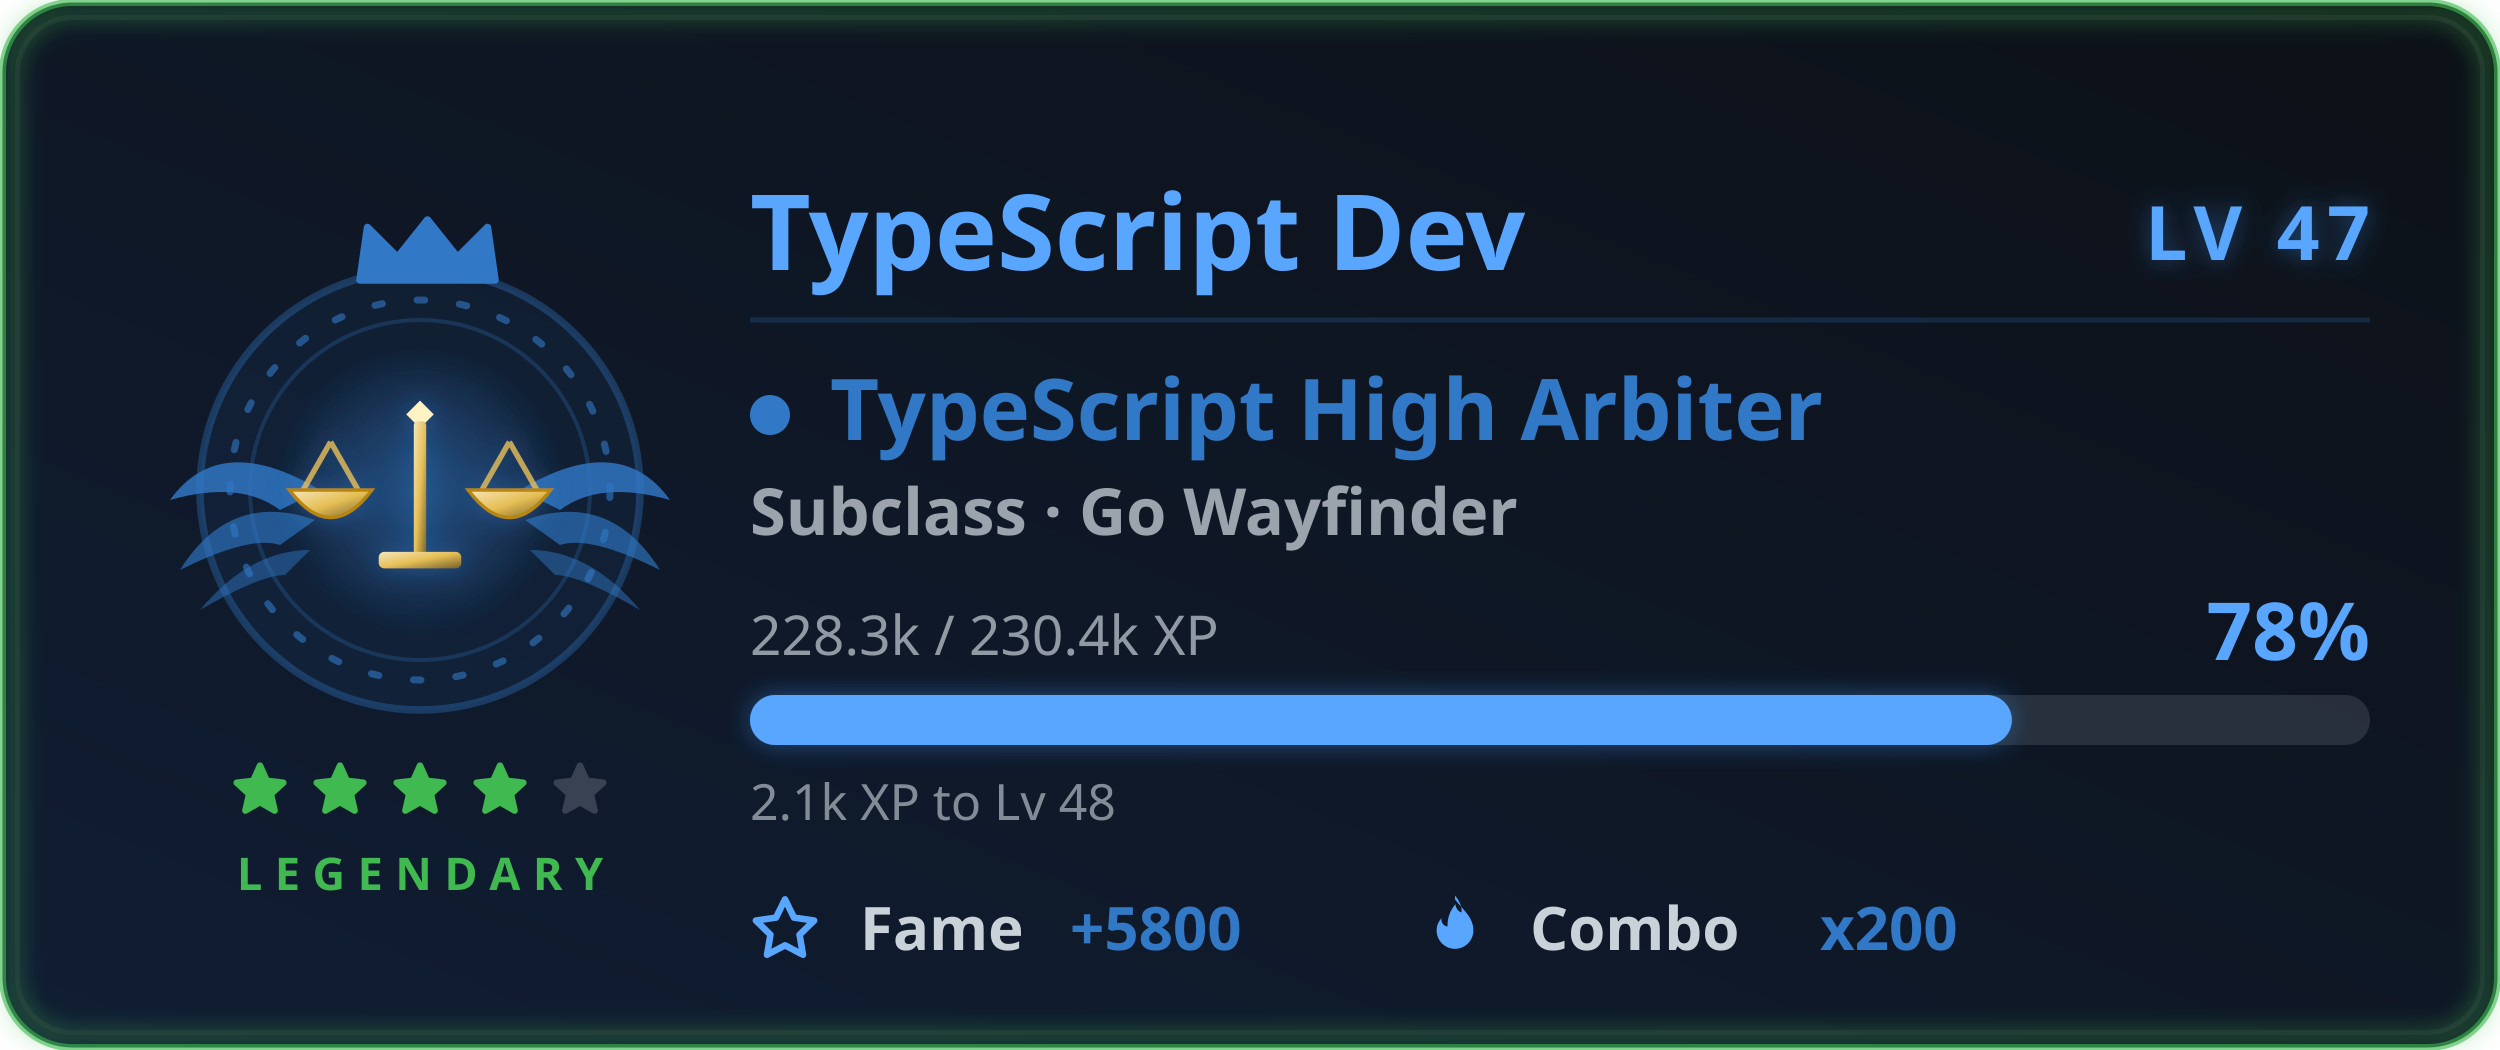
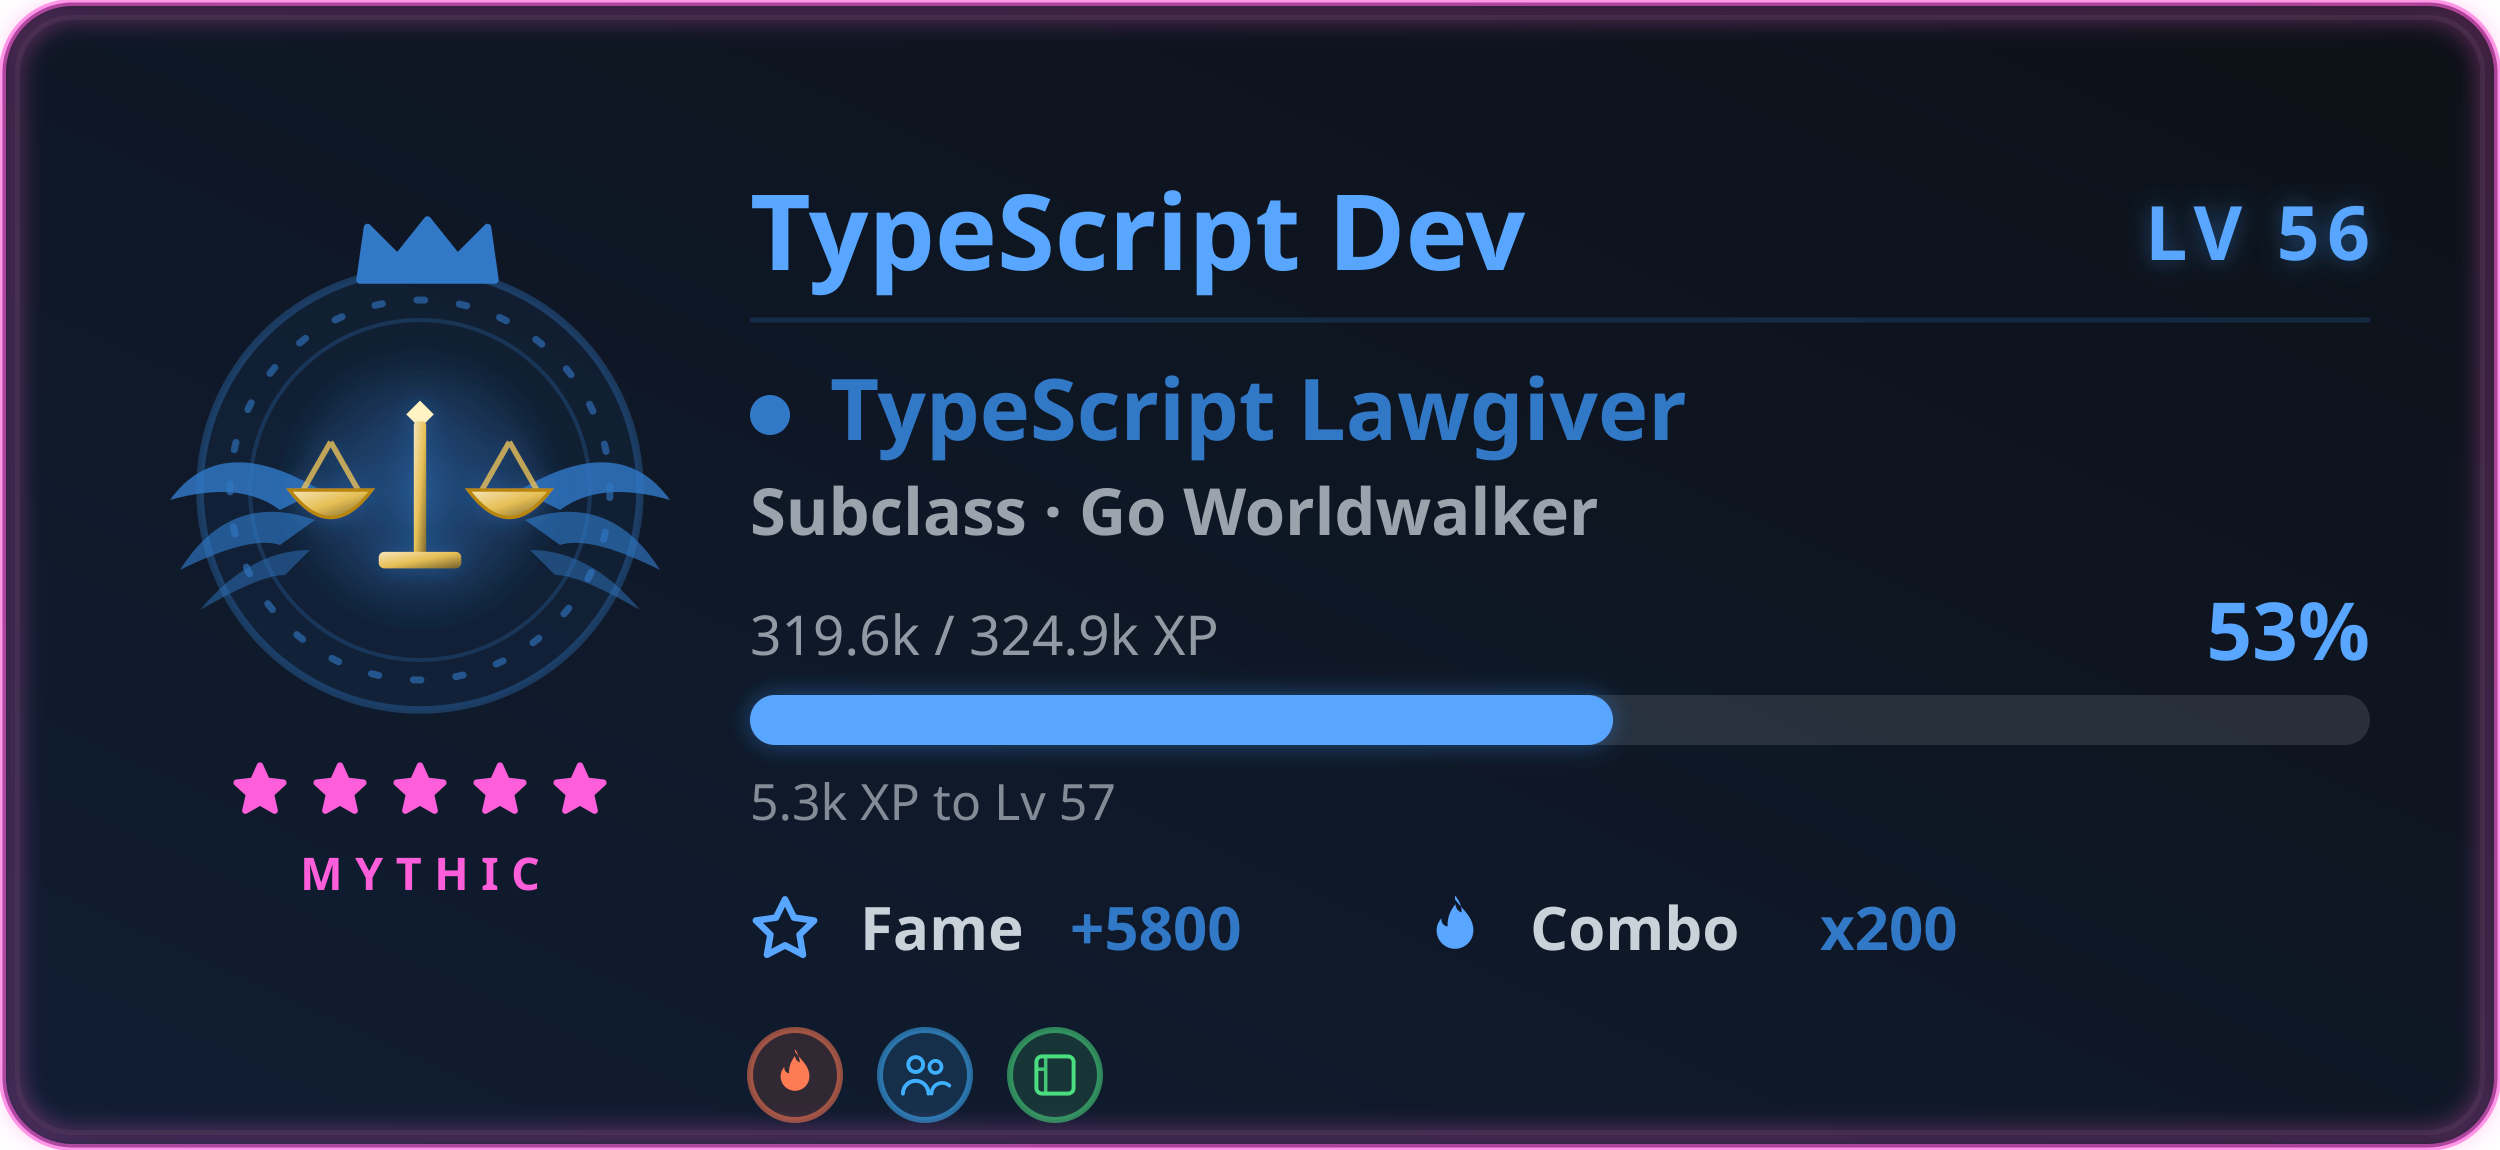
- <svg xmlns="http://www.w3.org/2000/svg" width="500" height="210" viewBox="0 0 500 210" role="img" aria-labelledby="card-title-a11y card-desc-a11y">
+ <svg xmlns="http://www.w3.org/2000/svg" width="500" height="230" viewBox="0 0 500 230" role="img" aria-labelledby="card-title-a11y card-desc-a11y">
  <style>
text { font-family: 'Segoe UI', Ubuntu, 'Helvetica Neue', sans-serif; }
.title { font-size: 18px; font-weight: 600; fill: #58a6ff; }
.title-icon { fill: #58a6ff; }
.icon { fill: #58a6ff; }


.gl-name { font-size: 21px; font-weight: 700; fill: #58a6ff; }
.gl-lvl { font-size: 15px; font-weight: 800; letter-spacing: 1.5px; fill: #58a6ff; }
.gl-class { font-size: 17px; font-weight: 700; fill: #3178c6; }
.gl-sub { font-size: 13px; font-weight: 600; fill: #c9d1d9; opacity: 0.75; }
.gl-meta { font-size: 11px; fill: #c9d1d9; opacity: 0.7; }
.gl-pct { font-size: 16px; font-weight: 800; fill: #58a6ff; }
.gl-chip-label { font-size: 12px; font-weight: 600; fill: #c9d1d9; }
.gl-chip-value { font-size: 12px; font-weight: 800; fill: #3178c6; }
.gl-hint { font-size: 10px; fill: #c9d1d9; opacity: 0.62; }
- .gl-rarity { font-size: 9px; font-weight: 700; letter-spacing: 2.5px; fill: #3fb950; }
+ .gl-rarity { font-size: 9px; font-weight: 700; letter-spacing: 2.5px; fill: #ff5edb; }

</style>
  <defs>
    <linearGradient id="card-bg" x1="0" y1="0" x2="1" y2="1" gradientTransform="rotate(90, 0.5, 0.5)">
      <stop offset="0.0%" stop-color="#0d1117" />
      <stop offset="100.0%" stop-color="#101d33" />
    </linearGradient>
    <filter id="card-glow" x="-50%" y="-50%" width="200%" height="200%">
      <feGaussianBlur in="SourceGraphic" stdDeviation="3" result="blur" />
      <feFlood flood-color="#58a6ff" flood-opacity="0.55" result="tint" />
      <feComposite in="tint" in2="blur" operator="in" result="softGlow" />
      <feMerge>
        <feMergeNode in="softGlow" />
        <feMergeNode in="SourceGraphic" />
      </feMerge>
    </filter>
    <filter id="gl-glow" x="-60%" y="-60%" width="220%" height="220%">
      <feGaussianBlur in="SourceGraphic" stdDeviation="2.4" result="b" />
      <feFlood flood-color="#3178c6" flood-opacity="0.55" result="t" />
      <feComposite in="t" in2="b" operator="in" result="g" />
      <feMerge>
        <feMergeNode in="g" />
        <feMergeNode in="SourceGraphic" />
      </feMerge>
    </filter>
    <filter id="gl-rarity" x="-20%" y="-20%" width="140%" height="140%">
      <feGaussianBlur stdDeviation="2.4" />
    </filter>
  </defs>
-   <rect x="0.5" y="0.5" width="499" height="209" rx="14" fill="url(#card-bg)" stroke="#3fb950" stroke-width="1.4" stroke-opacity="0.6" />
-   <rect x="3.5" y="3.5" width="493" height="203" rx="11" fill="none" stroke="#30363d" stroke-opacity="0.4" />
-   <rect x="2" y="2" width="496" height="206" rx="13" fill="none" stroke="#3fb950" stroke-width="3.5" stroke-opacity="0.4" filter="url(#gl-rarity)" />
+   <rect x="0.5" y="0.5" width="499" height="229" rx="14" fill="url(#card-bg)" stroke="#ff5edb" stroke-width="1.4" stroke-opacity="0.6" />
+   <rect x="3.5" y="3.5" width="493" height="223" rx="11" fill="none" stroke="#30363d" stroke-opacity="0.4" />
+   <rect x="2" y="2" width="496" height="226" rx="13" fill="none" stroke="#ff5edb" stroke-width="3.5" stroke-opacity="0.4" filter="url(#gl-rarity)" />
  <g class="fade">
    <g class="">
      <g class="flourish">
        <g transform="translate(84,0)">
          <g transform="translate(0,98)" fill="#3178c6">
            <path d="M20 0 Q 40 -12 50 2 Q 36 -2 28 4 Z" opacity="0.82" />
            <path d="M21 6 Q 38 0 48 16 Q 34 9 28 11 Z" opacity="0.64" />
            <path d="M22 12 Q 34 12 44 24 Q 32 17 27 17 Z" opacity="0.48" />
          </g>
        </g>
        <g transform="translate(84,0) scale(-1,1)">
          <g transform="translate(0,98)" fill="#3178c6">
            <path d="M20 0 Q 40 -12 50 2 Q 36 -2 28 4 Z" opacity="0.82" />
            <path d="M21 6 Q 38 0 48 16 Q 34 9 28 11 Z" opacity="0.64" />
            <path d="M22 12 Q 34 12 44 24 Q 32 17 27 17 Z" opacity="0.48" />
          </g>
        </g>
      </g>
      <circle cx="84" cy="98" r="44" fill="#3178c6" fill-opacity="0.08" stroke="#3178c6" stroke-opacity="0.35" stroke-width="1.5" />
      <g class="">
        <circle cx="84" cy="98" r="38" fill="none" stroke="#3178c6" stroke-opacity="0.6" stroke-width="1.4" stroke-dasharray="1.5 7" stroke-linecap="round" />
        <circle cx="84" cy="98" r="34" fill="none" stroke="#3178c6" stroke-opacity="0.25" stroke-width="0.8" />
      </g>
      <g class="" filter="url(#gl-glow)">
        <svg class="" x="51" y="65" width="66" height="66" viewBox="0 0 48 48" aria-hidden="true">
          <defs>
            <radialGradient id="tsHalo" cx="0.5" cy="0.5" r="0.5">
              <stop offset="0" stop-color="#3178c6" stop-opacity="0.42" />
              <stop offset="1" stop-color="#3178c6" stop-opacity="0" />
            </radialGradient>
            <linearGradient id="tsMetal" x1="0" y1="0" x2="1" y2="1">
              <stop offset="0" stop-color="#f5e5bb" />
              <stop offset="0.5" stop-color="#e6bf55" />
              <stop offset="1" stop-color="#73602b" />
            </linearGradient>
          </defs>
          <circle cx="24" cy="24" r="21" fill="url(#tsHalo)" />
          <path d="M24 11 l2 2 l-2 2 l-2 -2 Z" fill="#fff3c4" />
          <rect x="23.1" y="14" width="1.8" height="21" rx="0.6" fill="url(#tsMetal)" />
          <rect x="18" y="33" width="12" height="2.4" rx="0.8" fill="url(#tsMetal)" />
          <path d="M9 17 H39" stroke="url(#tsMetal)" stroke-width="2.2" stroke-linecap="round" />
          <g stroke="#e6bf55" stroke-width="0.8" stroke-opacity="0.8">
            <path d="M11 17 L7 24 M11 17 L15 24 M37 17 L33 24 M37 17 L41 24" />
          </g>
          <g transform="translate(5 24)">
            <path d="M0 0 Q6 8 12 0 Z" fill="url(#tsMetal)" stroke="#b8860b" stroke-width="0.5" />
          </g>
          <g transform="translate(31 24)">
            <path d="M0 0 Q6 8 12 0 Z" fill="url(#tsMetal)" stroke="#b8860b" stroke-width="0.5" />
          </g>
        </svg>
      </g>
      <g transform="translate(69, 42.5) scale(1.5)">
        <path d="M2 9 L3 2 L7 6 L11 1 L15 6 L19 2 L20 9 Z" fill="#3178c6" stroke="#3178c6" stroke-width="1" stroke-linejoin="round" />
      </g>
    </g>
    <g>
-       <g class="" transform="translate(45.5, 151.5) scale(0.5416667)" fill="#3fb950" stroke="#3fb950" stroke-width="2.4" stroke-linejoin="round" stroke-linecap="round" opacity="1">
+       <g class="" transform="translate(45.5, 151.5) scale(0.5416667)" fill="#ff5edb" stroke="#ff5edb" stroke-width="2.4" stroke-linejoin="round" stroke-linecap="round" opacity="1">
        <path d="M12 3 L14.5 8.6 L20.6 9.3 L16 13.5 L17.4 19.6 L12 16.5 L6.6 19.6 L8 13.5 L3.4 9.3 L9.5 8.6 Z" />
      </g>
-       <g class="" transform="translate(61.5, 151.5) scale(0.5416667)" fill="#3fb950" stroke="#3fb950" stroke-width="2.4" stroke-linejoin="round" stroke-linecap="round" opacity="1">
+       <g class="" transform="translate(61.5, 151.5) scale(0.5416667)" fill="#ff5edb" stroke="#ff5edb" stroke-width="2.4" stroke-linejoin="round" stroke-linecap="round" opacity="1">
        <path d="M12 3 L14.5 8.6 L20.6 9.3 L16 13.5 L17.4 19.6 L12 16.5 L6.6 19.6 L8 13.5 L3.4 9.3 L9.5 8.6 Z" />
      </g>
-       <g class="" transform="translate(77.5, 151.5) scale(0.5416667)" fill="#3fb950" stroke="#3fb950" stroke-width="2.4" stroke-linejoin="round" stroke-linecap="round" opacity="1">
+       <g class="" transform="translate(77.5, 151.5) scale(0.5416667)" fill="#ff5edb" stroke="#ff5edb" stroke-width="2.4" stroke-linejoin="round" stroke-linecap="round" opacity="1">
        <path d="M12 3 L14.5 8.6 L20.6 9.3 L16 13.5 L17.4 19.6 L12 16.5 L6.6 19.6 L8 13.5 L3.4 9.3 L9.5 8.6 Z" />
      </g>
-       <g class="" transform="translate(93.5, 151.5) scale(0.5416667)" fill="#3fb950" stroke="#3fb950" stroke-width="2.4" stroke-linejoin="round" stroke-linecap="round" opacity="1">
+       <g class="" transform="translate(93.5, 151.5) scale(0.5416667)" fill="#ff5edb" stroke="#ff5edb" stroke-width="2.4" stroke-linejoin="round" stroke-linecap="round" opacity="1">
        <path d="M12 3 L14.5 8.6 L20.6 9.3 L16 13.5 L17.4 19.6 L12 16.5 L6.6 19.6 L8 13.5 L3.4 9.3 L9.5 8.6 Z" />
      </g>
-       <g class="" transform="translate(109.5, 151.5) scale(0.5416667)" fill="#c9d1d9" stroke="#c9d1d9" stroke-width="2.4" stroke-linejoin="round" stroke-linecap="round" opacity="0.22">
+       <g class="" transform="translate(109.5, 151.5) scale(0.5416667)" fill="#ff5edb" stroke="#ff5edb" stroke-width="2.4" stroke-linejoin="round" stroke-linecap="round" opacity="1">
        <path d="M12 3 L14.5 8.6 L20.6 9.3 L16 13.5 L17.4 19.6 L12 16.5 L6.6 19.6 L8 13.5 L3.4 9.3 L9.5 8.6 Z" />
      </g>
    </g>
-     <text class="gl-rarity" x="84" y="178" text-anchor="middle">LEGENDARY</text>
+     <text class="gl-rarity" x="84" y="178" text-anchor="middle">MYTHIC</text>
  </g>
  <g class="fade" style="animation-delay:.15s">
    <text class="gl-name" x="150" y="54">TypeScript Dev</text>
-     <text class="gl-lvl glow-pulse" x="474" y="52" text-anchor="end" filter="url(#gl-glow)">LV 47</text>
+     <text class="gl-lvl glow-pulse" x="474" y="52" text-anchor="end" filter="url(#gl-glow)">LV 56</text>
    <line x1="150" y1="64" x2="474" y2="64" stroke="#3178c6" stroke-opacity="0.22" stroke-width="1" />
    <circle cx="154" cy="83" r="4" fill="#3178c6" />
-     <text class="gl-class" x="166" y="88">TypeScript High Arbiter</text>
-     <text class="gl-sub" x="150" y="107">Subclass · Go Wayfinder</text>
-     <text class="gl-meta" x="150" y="131">228.3k / 230.4k XP</text>
-     <text class="gl-pct " x="474" y="132" text-anchor="end">78%</text>
+     <text class="gl-class" x="166" y="88">TypeScript Lawgiver</text>
+     <text class="gl-sub" x="150" y="107">Subclass · Go Worldwalker</text>
+     <text class="gl-meta" x="150" y="131">319.6k / 324.9k XP</text>
+     <text class="gl-pct " x="474" y="132" text-anchor="end">53%</text>
    <rect x="150" y="139" width="324" height="10" rx="5" fill="#c9d1d9" fill-opacity="0.14" />
-     <rect class="xp-fill " x="150" y="139" width="252.379" height="10" rx="5" fill="#58a6ff" filter="url(#gl-glow)" />
-     <text class="gl-hint" x="150" y="164">2.1k XP to Lv 48</text>
+     <rect class="xp-fill " x="150" y="139" width="172.609" height="10" rx="5" fill="#58a6ff" filter="url(#gl-glow)" />
+     <text class="gl-hint" x="150" y="164">5.3k XP to Lv 57</text>
    <g transform="translate(150, 190)">
      <svg class="icon" x="0" y="-11" width="14" height="14" viewBox="0 0 16 16" aria-hidden="true">
        <path fill-rule="evenodd" d="M8 .25a.75.75 0 0 1 .673.418l1.882 3.815 4.21.612a.75.75 0 0 1 .416 1.279l-3.046 2.97.719 4.192a.75.75 0 0 1-1.088.791L8 12.347l-3.766 1.98a.75.75 0 0 1-1.088-.79l.72-4.194L.818 6.374a.75.75 0 0 1 .416-1.28l4.21-.611L7.327.668A.75.75 0 0 1 8 .25zm0 2.445L6.615 5.5a.75.75 0 0 1-.564.41l-3.097.45 2.24 2.184a.75.75 0 0 1 .216.664l-.528 3.084 2.769-1.456a.75.75 0 0 1 .698 0l2.77 1.456-.53-3.084a.75.75 0 0 1 .216-.664l2.24-2.183-3.096-.45a.75.75 0 0 1-.564-.41L8 2.694v.001z" />
      </svg>
      <text class="gl-chip-label" x="22" y="0">Fame</text>
      <text class="gl-chip-value" x="64" y="0">+5800</text>
    </g>
    <g transform="translate(284, 190)">
      <svg class="icon" x="0" y="-11" width="14" height="14" viewBox="0 0 16 16" aria-hidden="true">
        <path fill-rule="evenodd" d="M8 1c1.7 2.3 4.2 4 4.2 7.1a4.2 4.2 0 0 1-8.4 0c0-1.1.4-2 1.1-2.8-.1 1 .5 1.8 1.4 1.9-.1-1.9.6-3.7 1.8-5.1.1 1 .6 1.6 1.4 1.9.1-1.4-.5-2.7-1.5-3.9z" />
      </svg>
      <text class="gl-chip-label" x="22" y="0">Combo</text>
      <text class="gl-chip-value" x="80" y="0">x200</text>
    </g>
  </g>
+   <g class="fade" style="animation-delay:.2s">
+     <g transform="translate(159, 215)">
+       <g transform="translate(0, 0)">
+         <circle r="9" fill="#ff7b54" fill-opacity="0.14" stroke="#ff7b54" stroke-opacity="0.55" stroke-width="1.2" />
+         <g transform="translate(-5.58, -5.58) scale(0.465)">
+           <path d="M12 2c2.5 3.4 6.2 6 6.2 10.6a6.2 6.2 0 0 1-12.4 0c0-1.6.6-3 1.6-4.1-.1 1.5.8 2.6 2 2.8-.1-2.8.9-5.4 2.6-7.5.2 1.5.9 2.4 2.1 2.8-.2-2-.8-4-2.1-5.6Z" fill="#ff7b54" />
+         </g>
+       </g>
+       <g transform="translate(26, 0)">
+         <circle r="9" fill="#3fb0ff" fill-opacity="0.14" stroke="#3fb0ff" stroke-opacity="0.55" stroke-width="1.2" />
+         <g transform="translate(-5.58, -5.58) scale(0.465)">
+           <circle cx="8" cy="7.5" r="3.2" fill="none" stroke="#3fb0ff" stroke-width="1.7" />
+           <path d="M2.5 20a5.5 5.5 0 0 1 11 0" fill="none" stroke="#3fb0ff" stroke-width="1.7" stroke-linecap="round" />
+           <circle cx="16.5" cy="8.5" r="2.6" fill="none" stroke="#3fb0ff" stroke-width="1.6" />
+           <path d="M14.8 20a4.6 4.6 0 0 1 7.7-3.4" fill="none" stroke="#3fb0ff" stroke-width="1.6" stroke-linecap="round" />
+         </g>
+       </g>
+       <g transform="translate(52, 0)">
+         <circle r="9" fill="#4ade80" fill-opacity="0.14" stroke="#4ade80" stroke-opacity="0.55" stroke-width="1.2" />
+         <g transform="translate(-5.58, -5.58) scale(0.465)">
+           <rect x="4" y="4" width="16" height="16" rx="2.4" fill="none" stroke="#4ade80" stroke-width="1.7" />
+           <path d="M8 4v16 M4 9.5h4" fill="none" stroke="#4ade80" stroke-width="1.5" opacity="0.85" />
+         </g>
+       </g>
+     </g>
+   </g>
</svg>
